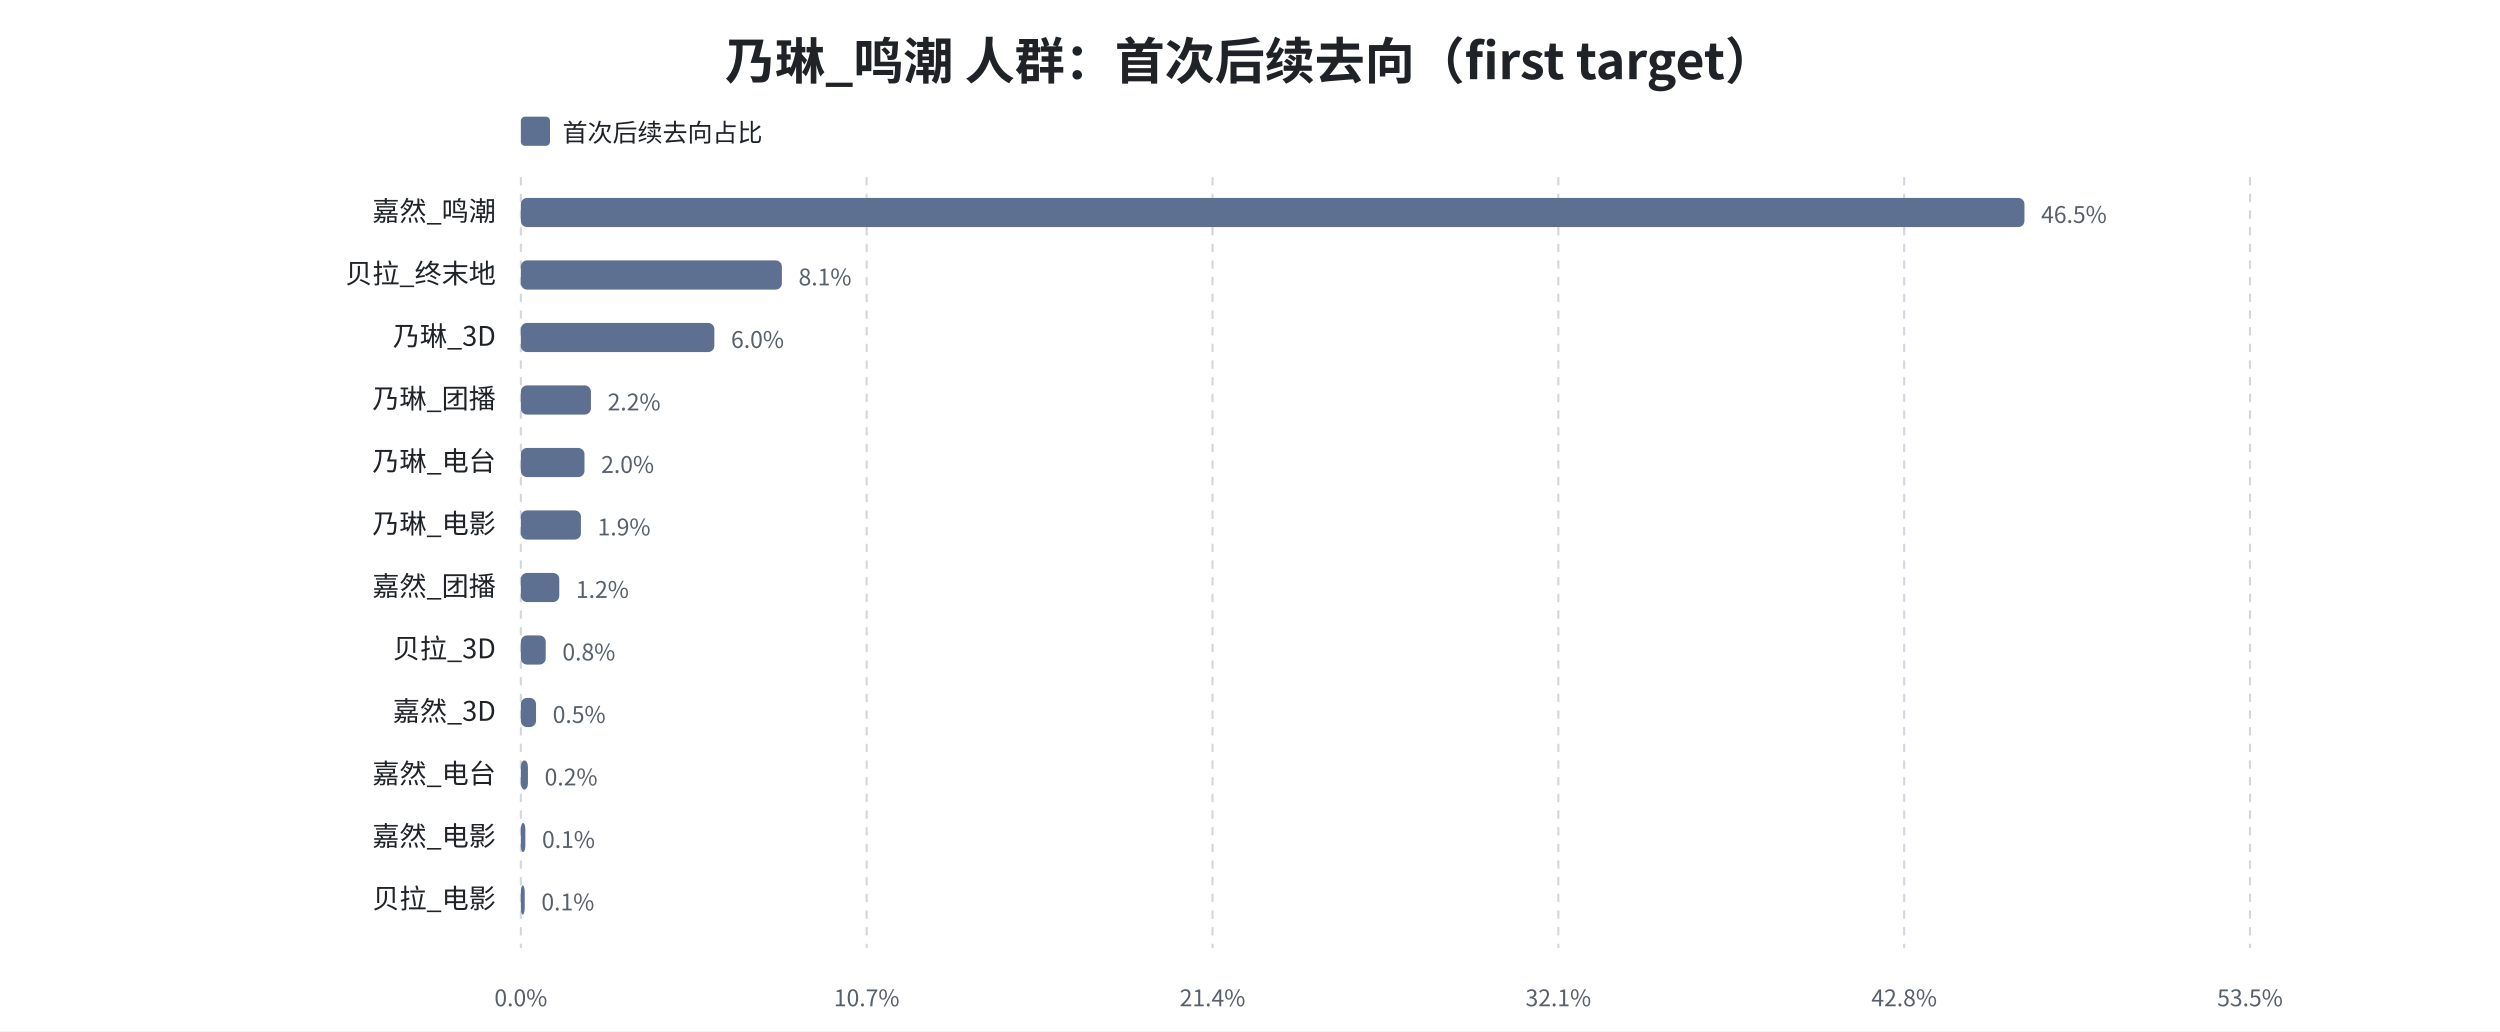
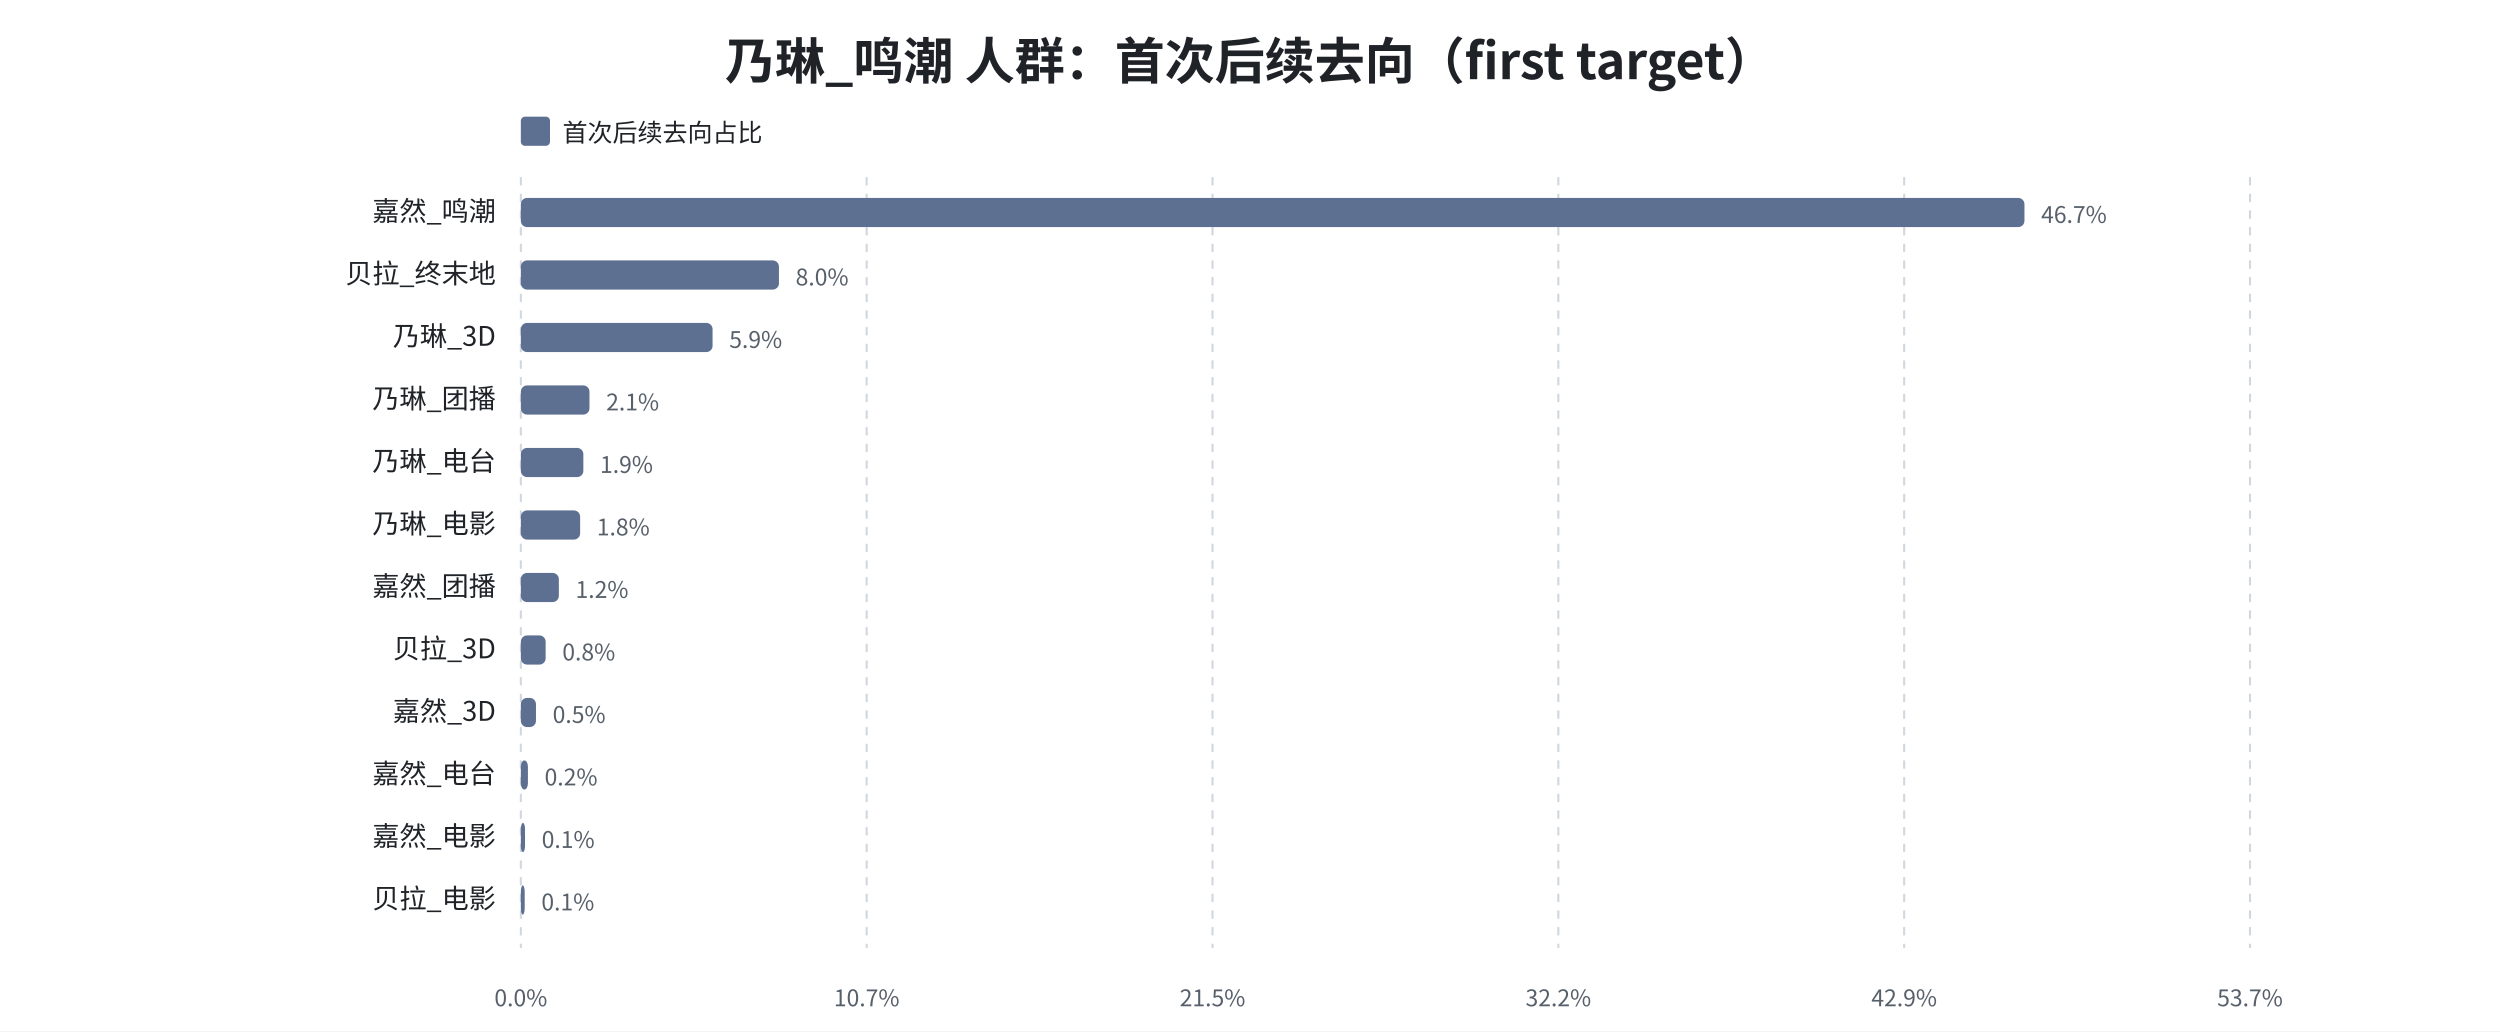
<svg xmlns="http://www.w3.org/2000/svg" width="1200" height="495" viewBox="0 0 1200 495">
  <rect width="1200" height="495" fill="white" />
  <text x="600.0" y="38" font-family="'Microsoft YaHei','PingFang SC','Noto Sans CJK SC',sans-serif" font-size="24" font-weight="bold" text-anchor="middle" fill="#1f2328">乃琳_鸣潮 人群：首次后续去向（first target）</text>
  <rect x="250" y="56" width="14" height="14" fill="#5D7092" stroke="none" rx="2" />
  <text x="270" y="68" font-family="'Microsoft YaHei','PingFang SC','Noto Sans CJK SC',sans-serif" font-size="12" font-weight="normal" text-anchor="start" fill="#1f2328">首次后续去向占比</text>
  <line x1="250.0" y1="85" x2="250.0" y2="455" stroke="#d0d7de" stroke-width="1" stroke-dasharray="4 4" />
  <text x="250.0" y="483" font-family="'Microsoft YaHei','PingFang SC','Noto Sans CJK SC',sans-serif" font-size="11" font-weight="normal" text-anchor="middle" fill="#57606a">0.0%</text>
  <line x1="416.0" y1="85" x2="416.0" y2="455" stroke="#d0d7de" stroke-width="1" stroke-dasharray="4 4" />
  <text x="416.0" y="483" font-family="'Microsoft YaHei','PingFang SC','Noto Sans CJK SC',sans-serif" font-size="11" font-weight="normal" text-anchor="middle" fill="#57606a">10.7%</text>
  <line x1="582.0" y1="85" x2="582.0" y2="455" stroke="#d0d7de" stroke-width="1" stroke-dasharray="4 4" />
-   <text x="582.0" y="483" font-family="'Microsoft YaHei','PingFang SC','Noto Sans CJK SC',sans-serif" font-size="11" font-weight="normal" text-anchor="middle" fill="#57606a">21.4%</text>
+   <text x="582.0" y="483" font-family="'Microsoft YaHei','PingFang SC','Noto Sans CJK SC',sans-serif" font-size="11" font-weight="normal" text-anchor="middle" fill="#57606a">21.5%</text>
  <line x1="748.0" y1="85" x2="748.0" y2="455" stroke="#d0d7de" stroke-width="1" stroke-dasharray="4 4" />
-   <text x="748.0" y="483" font-family="'Microsoft YaHei','PingFang SC','Noto Sans CJK SC',sans-serif" font-size="11" font-weight="normal" text-anchor="middle" fill="#57606a">32.1%</text>
+   <text x="748.0" y="483" font-family="'Microsoft YaHei','PingFang SC','Noto Sans CJK SC',sans-serif" font-size="11" font-weight="normal" text-anchor="middle" fill="#57606a">32.2%</text>
  <line x1="914.0" y1="85" x2="914.0" y2="455" stroke="#d0d7de" stroke-width="1" stroke-dasharray="4 4" />
-   <text x="914.0" y="483" font-family="'Microsoft YaHei','PingFang SC','Noto Sans CJK SC',sans-serif" font-size="11" font-weight="normal" text-anchor="middle" fill="#57606a">42.8%</text>
+   <text x="914.0" y="483" font-family="'Microsoft YaHei','PingFang SC','Noto Sans CJK SC',sans-serif" font-size="11" font-weight="normal" text-anchor="middle" fill="#57606a">42.9%</text>
  <line x1="1080.0" y1="85" x2="1080.0" y2="455" stroke="#d0d7de" stroke-width="1" stroke-dasharray="4 4" />
-   <text x="1080.0" y="483" font-family="'Microsoft YaHei','PingFang SC','Noto Sans CJK SC',sans-serif" font-size="11" font-weight="normal" text-anchor="middle" fill="#57606a">53.5%</text>
+   <text x="1080.0" y="483" font-family="'Microsoft YaHei','PingFang SC','Noto Sans CJK SC',sans-serif" font-size="11" font-weight="normal" text-anchor="middle" fill="#57606a">53.7%</text>
  <text x="238" y="106.0" font-family="'Microsoft YaHei','PingFang SC','Noto Sans CJK SC',sans-serif" font-size="13" font-weight="normal" text-anchor="end" fill="#1f2328">嘉然_鸣潮</text>
  <rect x="250" y="95" width="721.739" height="14" fill="#5D7092" stroke="none" rx="3" />
-   <text x="979.739" y="107" font-family="'Microsoft YaHei','PingFang SC','Noto Sans CJK SC',sans-serif" font-size="11" font-weight="normal" text-anchor="start" fill="#57606a">46.5%</text>
+   <text x="979.739" y="107" font-family="'Microsoft YaHei','PingFang SC','Noto Sans CJK SC',sans-serif" font-size="11" font-weight="normal" text-anchor="start" fill="#57606a">46.7%</text>
  <text x="238" y="136.0" font-family="'Microsoft YaHei','PingFang SC','Noto Sans CJK SC',sans-serif" font-size="13" font-weight="normal" text-anchor="end" fill="#1f2328">贝拉_终末地</text>
-   <rect x="250" y="125" width="125.304" height="14" fill="#5D7092" stroke="none" rx="3" />
-   <text x="383.304" y="137" font-family="'Microsoft YaHei','PingFang SC','Noto Sans CJK SC',sans-serif" font-size="11" font-weight="normal" text-anchor="start" fill="#57606a">8.1%</text>
+   <rect x="250" y="125" width="123.899" height="14" fill="#5D7092" stroke="none" rx="3" />
+   <text x="381.899" y="137" font-family="'Microsoft YaHei','PingFang SC','Noto Sans CJK SC',sans-serif" font-size="11" font-weight="normal" text-anchor="start" fill="#57606a">8.0%</text>
  <text x="238" y="166.0" font-family="'Microsoft YaHei','PingFang SC','Noto Sans CJK SC',sans-serif" font-size="13" font-weight="normal" text-anchor="end" fill="#1f2328">乃琳_3D</text>
-   <rect x="250" y="155" width="92.893" height="14" fill="#5D7092" stroke="none" rx="3" />
-   <text x="350.893" y="167" font-family="'Microsoft YaHei','PingFang SC','Noto Sans CJK SC',sans-serif" font-size="11" font-weight="normal" text-anchor="start" fill="#57606a">6.0%</text>
+   <rect x="250" y="155" width="92.035" height="14" fill="#5D7092" stroke="none" rx="3" />
+   <text x="350.035" y="167" font-family="'Microsoft YaHei','PingFang SC','Noto Sans CJK SC',sans-serif" font-size="11" font-weight="normal" text-anchor="start" fill="#57606a">5.9%</text>
  <text x="238" y="196.0" font-family="'Microsoft YaHei','PingFang SC','Noto Sans CJK SC',sans-serif" font-size="13" font-weight="normal" text-anchor="end" fill="#1f2328">乃琳_团播</text>
-   <rect x="250" y="185" width="33.652" height="14" fill="#5D7092" stroke="none" rx="3" />
-   <text x="291.652" y="197" font-family="'Microsoft YaHei','PingFang SC','Noto Sans CJK SC',sans-serif" font-size="11" font-weight="normal" text-anchor="start" fill="#57606a">2.2%</text>
+   <rect x="250" y="185" width="32.947" height="14" fill="#5D7092" stroke="none" rx="3" />
+   <text x="290.947" y="197" font-family="'Microsoft YaHei','PingFang SC','Noto Sans CJK SC',sans-serif" font-size="11" font-weight="normal" text-anchor="start" fill="#57606a">2.1%</text>
  <text x="238" y="226.0" font-family="'Microsoft YaHei','PingFang SC','Noto Sans CJK SC',sans-serif" font-size="13" font-weight="normal" text-anchor="end" fill="#1f2328">乃琳_电台</text>
-   <rect x="250" y="215" width="30.551" height="14" fill="#5D7092" stroke="none" rx="3" />
-   <text x="288.551" y="227" font-family="'Microsoft YaHei','PingFang SC','Noto Sans CJK SC',sans-serif" font-size="11" font-weight="normal" text-anchor="start" fill="#57606a">2.0%</text>
+   <rect x="250" y="215" width="30.008" height="14" fill="#5D7092" stroke="none" rx="3" />
+   <text x="288.008" y="227" font-family="'Microsoft YaHei','PingFang SC','Noto Sans CJK SC',sans-serif" font-size="11" font-weight="normal" text-anchor="start" fill="#57606a">1.9%</text>
  <text x="238" y="256.0" font-family="'Microsoft YaHei','PingFang SC','Noto Sans CJK SC',sans-serif" font-size="13" font-weight="normal" text-anchor="end" fill="#1f2328">乃琳_电影</text>
-   <rect x="250" y="245" width="28.845" height="14" fill="#5D7092" stroke="none" rx="3" />
-   <text x="286.845" y="257" font-family="'Microsoft YaHei','PingFang SC','Noto Sans CJK SC',sans-serif" font-size="11" font-weight="normal" text-anchor="start" fill="#57606a">1.9%</text>
+   <rect x="250" y="245" width="28.461" height="14" fill="#5D7092" stroke="none" rx="3" />
+   <text x="286.461" y="257" font-family="'Microsoft YaHei','PingFang SC','Noto Sans CJK SC',sans-serif" font-size="11" font-weight="normal" text-anchor="start" fill="#57606a">1.8%</text>
  <text x="238" y="286.0" font-family="'Microsoft YaHei','PingFang SC','Noto Sans CJK SC',sans-serif" font-size="13" font-weight="normal" text-anchor="end" fill="#1f2328">嘉然_团播</text>
-   <rect x="250" y="275" width="18.454" height="14" fill="#5D7092" stroke="none" rx="3" />
-   <text x="276.454" y="287" font-family="'Microsoft YaHei','PingFang SC','Noto Sans CJK SC',sans-serif" font-size="11" font-weight="normal" text-anchor="start" fill="#57606a">1.2%</text>
+   <rect x="250" y="275" width="18.252" height="14" fill="#5D7092" stroke="none" rx="3" />
+   <text x="276.252" y="287" font-family="'Microsoft YaHei','PingFang SC','Noto Sans CJK SC',sans-serif" font-size="11" font-weight="normal" text-anchor="start" fill="#57606a">1.2%</text>
  <text x="238" y="316.0" font-family="'Microsoft YaHei','PingFang SC','Noto Sans CJK SC',sans-serif" font-size="13" font-weight="normal" text-anchor="end" fill="#1f2328">贝拉_3D</text>
-   <rect x="250" y="305" width="11.941" height="14" fill="#5D7092" stroke="none" rx="3" />
-   <text x="269.941" y="317" font-family="'Microsoft YaHei','PingFang SC','Noto Sans CJK SC',sans-serif" font-size="11" font-weight="normal" text-anchor="start" fill="#57606a">0.8%</text>
+   <rect x="250" y="305" width="11.91" height="14" fill="#5D7092" stroke="none" rx="3" />
+   <text x="269.91" y="317" font-family="'Microsoft YaHei','PingFang SC','Noto Sans CJK SC',sans-serif" font-size="11" font-weight="normal" text-anchor="start" fill="#57606a">0.8%</text>
  <text x="238" y="346.0" font-family="'Microsoft YaHei','PingFang SC','Noto Sans CJK SC',sans-serif" font-size="13" font-weight="normal" text-anchor="end" fill="#1f2328">嘉然_3D</text>
-   <rect x="250" y="335" width="7.289" height="14" fill="#5D7092" stroke="none" rx="3" />
-   <text x="265.289" y="347" font-family="'Microsoft YaHei','PingFang SC','Noto Sans CJK SC',sans-serif" font-size="11" font-weight="normal" text-anchor="start" fill="#57606a">0.5%</text>
+   <rect x="250" y="335" width="7.27" height="14" fill="#5D7092" stroke="none" rx="3" />
+   <text x="265.27" y="347" font-family="'Microsoft YaHei','PingFang SC','Noto Sans CJK SC',sans-serif" font-size="11" font-weight="normal" text-anchor="start" fill="#57606a">0.5%</text>
  <text x="238" y="376.0" font-family="'Microsoft YaHei','PingFang SC','Noto Sans CJK SC',sans-serif" font-size="13" font-weight="normal" text-anchor="end" fill="#1f2328">嘉然_电台</text>
-   <rect x="250" y="365" width="3.412" height="14" fill="#5D7092" stroke="none" rx="3" />
-   <text x="261.412" y="377" font-family="'Microsoft YaHei','PingFang SC','Noto Sans CJK SC',sans-serif" font-size="11" font-weight="normal" text-anchor="start" fill="#57606a">0.2%</text>
+   <rect x="250" y="365" width="3.403" height="14" fill="#5D7092" stroke="none" rx="3" />
+   <text x="261.403" y="377" font-family="'Microsoft YaHei','PingFang SC','Noto Sans CJK SC',sans-serif" font-size="11" font-weight="normal" text-anchor="start" fill="#57606a">0.2%</text>
  <text x="238" y="406.0" font-family="'Microsoft YaHei','PingFang SC','Noto Sans CJK SC',sans-serif" font-size="13" font-weight="normal" text-anchor="end" fill="#1f2328">嘉然_电影</text>
-   <rect x="250" y="395" width="2.171" height="14" fill="#5D7092" stroke="none" rx="3" />
-   <text x="260.171" y="407" font-family="'Microsoft YaHei','PingFang SC','Noto Sans CJK SC',sans-serif" font-size="11" font-weight="normal" text-anchor="start" fill="#57606a">0.1%</text>
+   <rect x="250" y="395" width="2.011" height="14" fill="#5D7092" stroke="none" rx="3" />
+   <text x="260.011" y="407" font-family="'Microsoft YaHei','PingFang SC','Noto Sans CJK SC',sans-serif" font-size="11" font-weight="normal" text-anchor="start" fill="#57606a">0.1%</text>
  <text x="238" y="436.0" font-family="'Microsoft YaHei','PingFang SC','Noto Sans CJK SC',sans-serif" font-size="13" font-weight="normal" text-anchor="end" fill="#1f2328">贝拉_电影</text>
-   <rect x="250" y="425" width="1.861" height="14" fill="#5D7092" stroke="none" rx="3" />
-   <text x="259.861" y="437" font-family="'Microsoft YaHei','PingFang SC','Noto Sans CJK SC',sans-serif" font-size="11" font-weight="normal" text-anchor="start" fill="#57606a">0.1%</text>
+   <rect x="250" y="425" width="1.856" height="14" fill="#5D7092" stroke="none" rx="3" />
+   <text x="259.856" y="437" font-family="'Microsoft YaHei','PingFang SC','Noto Sans CJK SC',sans-serif" font-size="11" font-weight="normal" text-anchor="start" fill="#57606a">0.1%</text>
</svg>
